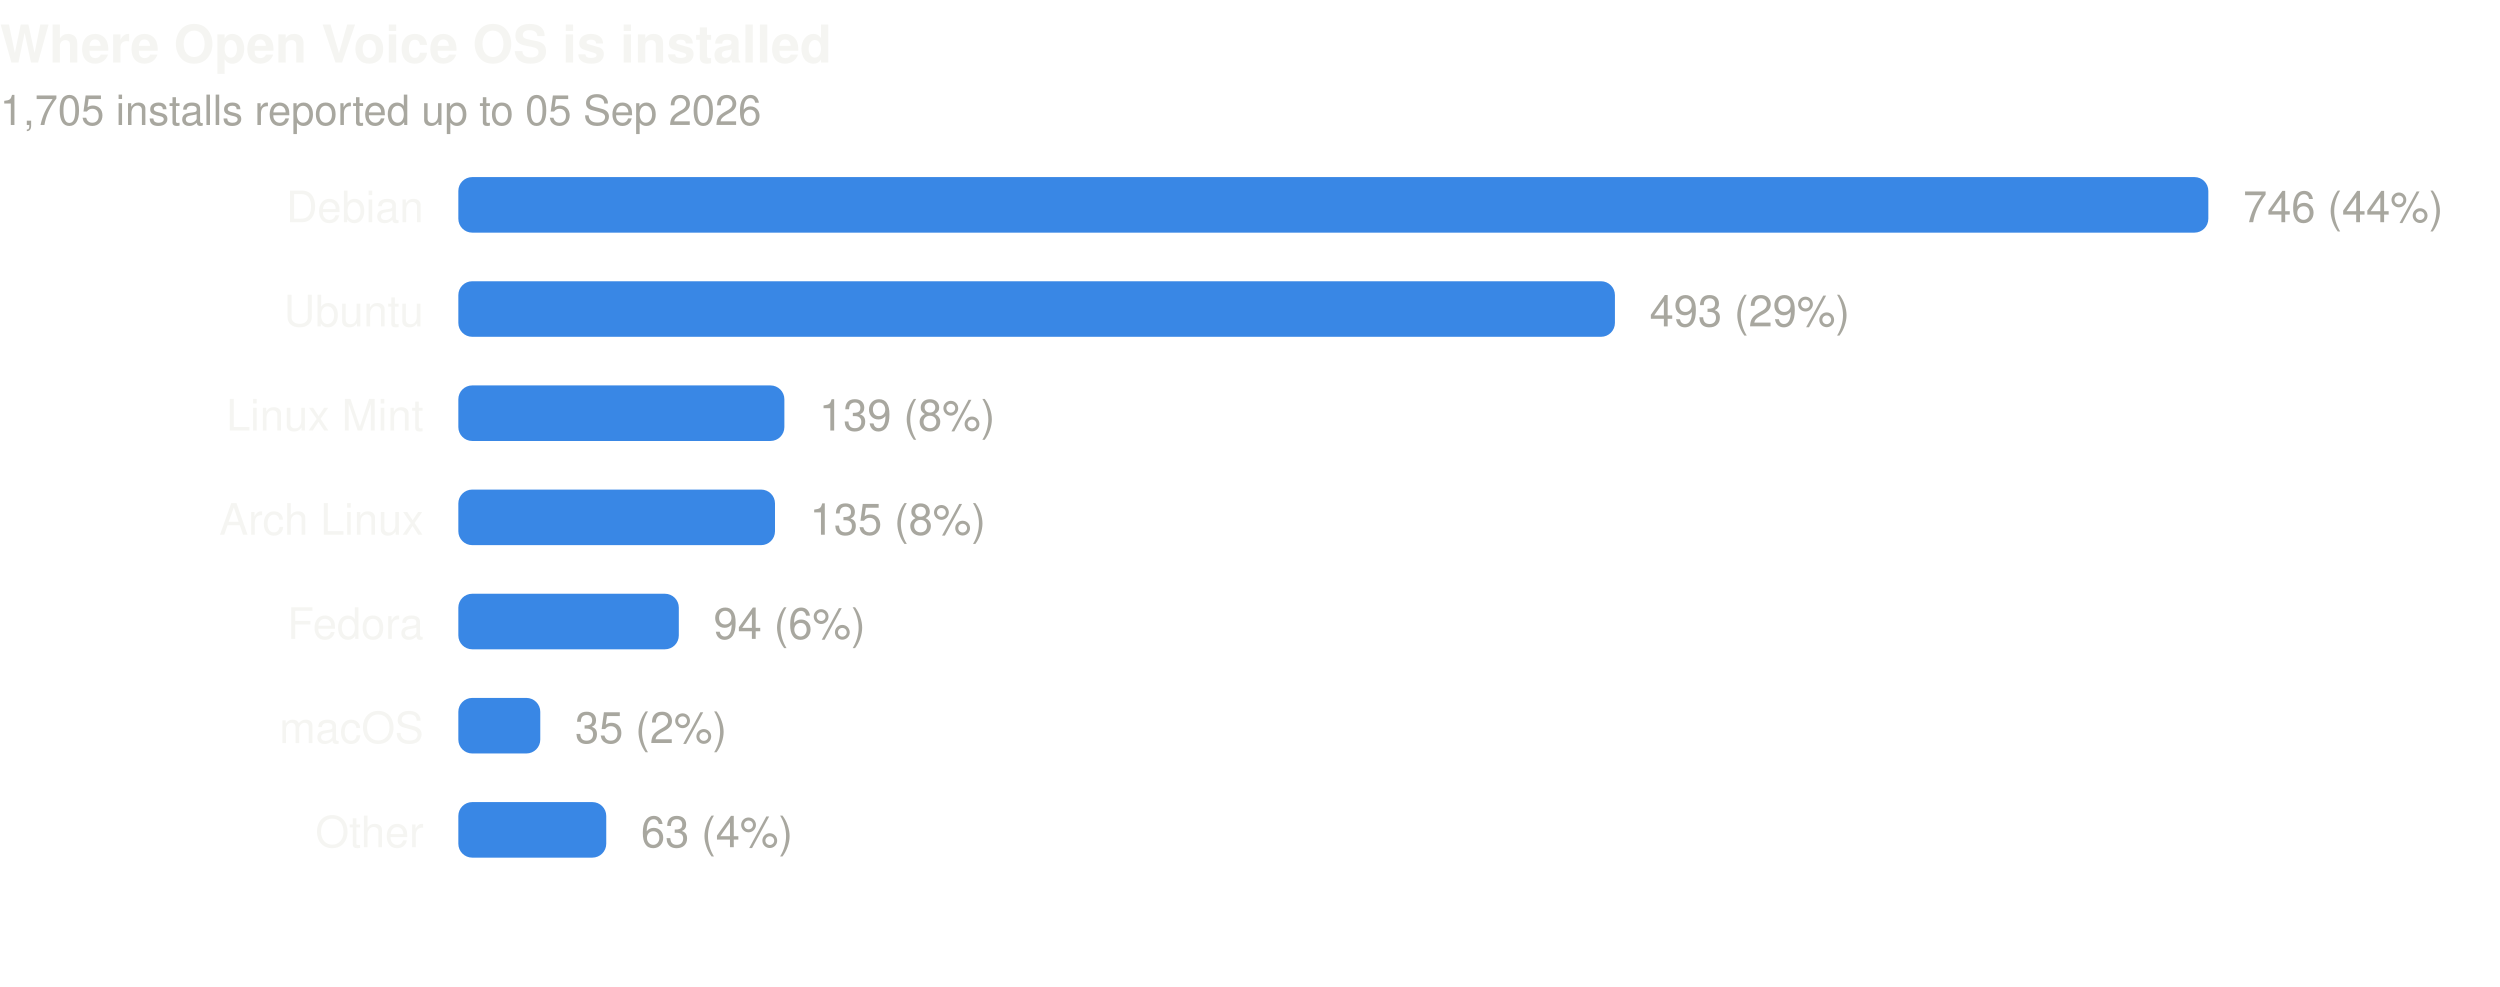
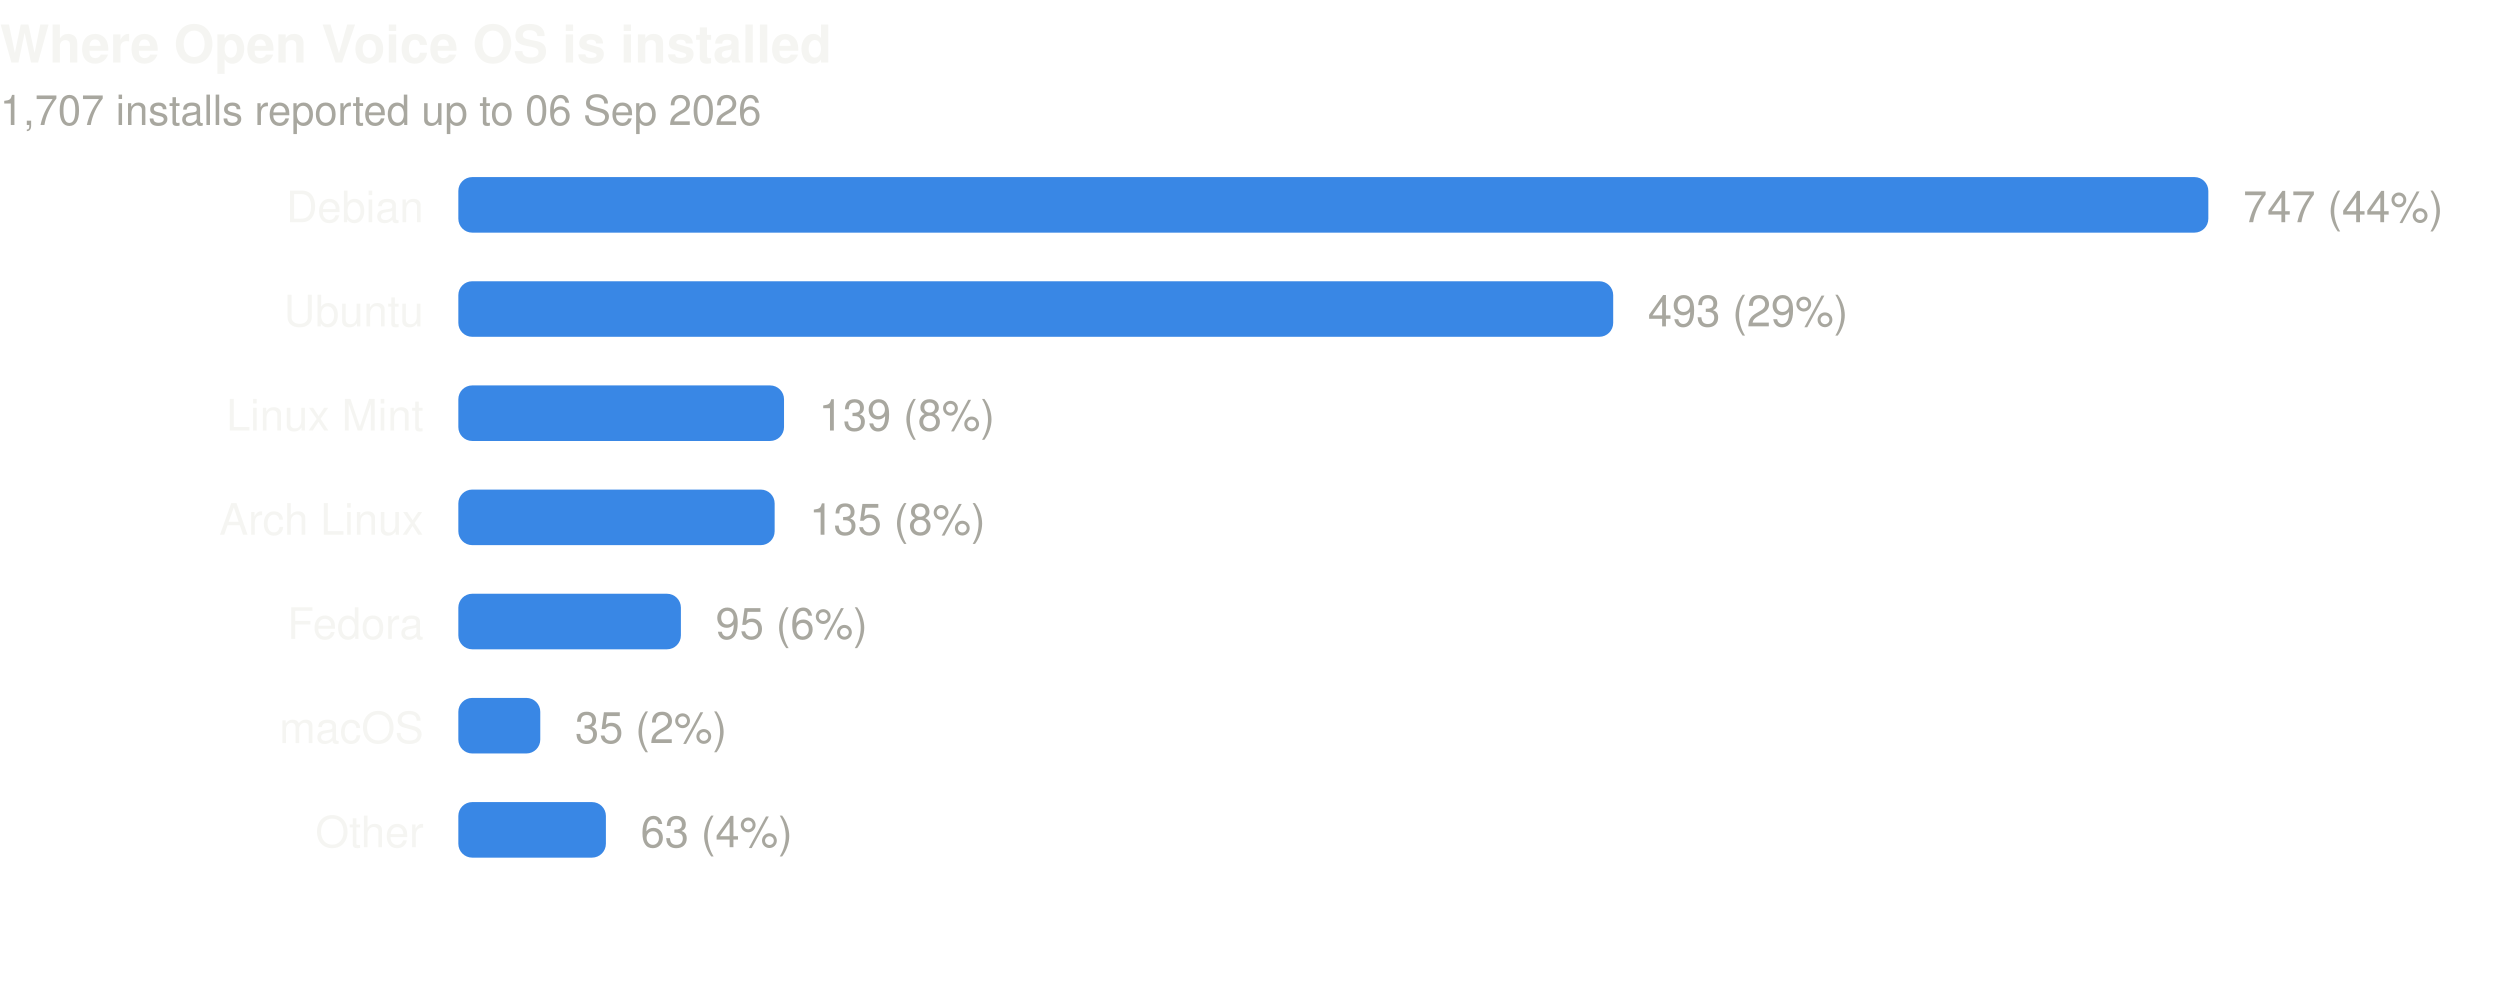
- <svg xmlns="http://www.w3.org/2000/svg" width="720" height="284" viewBox="0 0 720 284" role="img" aria-label="Where Open Voice OS is installed. 1,705 installs reported up to 05 Sep 2026">
+ <svg xmlns="http://www.w3.org/2000/svg" width="720" height="284" viewBox="0 0 720 284" role="img" aria-label="Where Open Voice OS is installed. 1,707 installs reported up to 06 Sep 2026">
  <text x="0" y="18" font-family="ui-sans-serif,-apple-system,BlinkMacSystemFont,'Segoe UI',Helvetica,Arial,sans-serif" font-size="15" font-weight="600" fill="#f5f5f2">Where Open Voice OS is installed</text>
-   <text x="0" y="36" font-family="ui-sans-serif,-apple-system,BlinkMacSystemFont,'Segoe UI',Helvetica,Arial,sans-serif" font-size="12" fill="#a8a79f">1,705 installs reported up to 05 Sep 2026</text>
+   <text x="0" y="36" font-family="ui-sans-serif,-apple-system,BlinkMacSystemFont,'Segoe UI',Helvetica,Arial,sans-serif" font-size="12" fill="#a8a79f">1,707 installs reported up to 06 Sep 2026</text>
  <text x="122" y="64.0" text-anchor="end" font-family="ui-sans-serif,-apple-system,BlinkMacSystemFont,'Segoe UI',Helvetica,Arial,sans-serif" font-size="12.5" fill="#f5f5f2">Debian</text>
  <rect x="132" y="51.0" width="504.0" height="16" rx="4" fill="#3987e5" />
-   <text x="646.0" y="64.0" font-family="ui-sans-serif,-apple-system,BlinkMacSystemFont,'Segoe UI',Helvetica,Arial,sans-serif" font-size="12.5" fill="#a8a79f">746 (44%)</text>
+   <text x="646.0" y="64.0" font-family="ui-sans-serif,-apple-system,BlinkMacSystemFont,'Segoe UI',Helvetica,Arial,sans-serif" font-size="12.5" fill="#a8a79f">747 (44%)</text>
  <text x="122" y="94.0" text-anchor="end" font-family="ui-sans-serif,-apple-system,BlinkMacSystemFont,'Segoe UI',Helvetica,Arial,sans-serif" font-size="12.5" fill="#f5f5f2">Ubuntu</text>
-   <rect x="132" y="81.0" width="333.1" height="16" rx="4" fill="#3987e5" />
-   <text x="475.1" y="94.0" font-family="ui-sans-serif,-apple-system,BlinkMacSystemFont,'Segoe UI',Helvetica,Arial,sans-serif" font-size="12.5" fill="#a8a79f">493 (29%)</text>
+   <rect x="132" y="81.0" width="332.6" height="16" rx="4" fill="#3987e5" />
+   <text x="474.6" y="94.0" font-family="ui-sans-serif,-apple-system,BlinkMacSystemFont,'Segoe UI',Helvetica,Arial,sans-serif" font-size="12.5" fill="#a8a79f">493 (29%)</text>
  <text x="122" y="124.0" text-anchor="end" font-family="ui-sans-serif,-apple-system,BlinkMacSystemFont,'Segoe UI',Helvetica,Arial,sans-serif" font-size="12.5" fill="#f5f5f2">Linux Mint</text>
-   <rect x="132" y="111.0" width="93.9" height="16" rx="4" fill="#3987e5" />
-   <text x="235.9" y="124.0" font-family="ui-sans-serif,-apple-system,BlinkMacSystemFont,'Segoe UI',Helvetica,Arial,sans-serif" font-size="12.5" fill="#a8a79f">139 (8%)</text>
+   <rect x="132" y="111.0" width="93.8" height="16" rx="4" fill="#3987e5" />
+   <text x="235.8" y="124.0" font-family="ui-sans-serif,-apple-system,BlinkMacSystemFont,'Segoe UI',Helvetica,Arial,sans-serif" font-size="12.5" fill="#a8a79f">139 (8%)</text>
  <text x="122" y="154.0" text-anchor="end" font-family="ui-sans-serif,-apple-system,BlinkMacSystemFont,'Segoe UI',Helvetica,Arial,sans-serif" font-size="12.5" fill="#f5f5f2">Arch Linux</text>
-   <rect x="132" y="141.0" width="91.2" height="16" rx="4" fill="#3987e5" />
-   <text x="233.2" y="154.0" font-family="ui-sans-serif,-apple-system,BlinkMacSystemFont,'Segoe UI',Helvetica,Arial,sans-serif" font-size="12.5" fill="#a8a79f">135 (8%)</text>
+   <rect x="132" y="141.0" width="91.1" height="16" rx="4" fill="#3987e5" />
+   <text x="233.1" y="154.0" font-family="ui-sans-serif,-apple-system,BlinkMacSystemFont,'Segoe UI',Helvetica,Arial,sans-serif" font-size="12.5" fill="#a8a79f">135 (8%)</text>
  <text x="122" y="184.0" text-anchor="end" font-family="ui-sans-serif,-apple-system,BlinkMacSystemFont,'Segoe UI',Helvetica,Arial,sans-serif" font-size="12.5" fill="#f5f5f2">Fedora</text>
-   <rect x="132" y="171.0" width="63.5" height="16" rx="4" fill="#3987e5" />
-   <text x="205.5" y="184.0" font-family="ui-sans-serif,-apple-system,BlinkMacSystemFont,'Segoe UI',Helvetica,Arial,sans-serif" font-size="12.5" fill="#a8a79f">94 (6%)</text>
+   <rect x="132" y="171.0" width="64.1" height="16" rx="4" fill="#3987e5" />
+   <text x="206.1" y="184.0" font-family="ui-sans-serif,-apple-system,BlinkMacSystemFont,'Segoe UI',Helvetica,Arial,sans-serif" font-size="12.5" fill="#a8a79f">95 (6%)</text>
  <text x="122" y="214.0" text-anchor="end" font-family="ui-sans-serif,-apple-system,BlinkMacSystemFont,'Segoe UI',Helvetica,Arial,sans-serif" font-size="12.5" fill="#f5f5f2">macOS</text>
  <rect x="132" y="201.0" width="23.6" height="16" rx="4" fill="#3987e5" />
  <text x="165.6" y="214.0" font-family="ui-sans-serif,-apple-system,BlinkMacSystemFont,'Segoe UI',Helvetica,Arial,sans-serif" font-size="12.5" fill="#a8a79f">35 (2%)</text>
  <text x="122" y="244.0" text-anchor="end" font-family="ui-sans-serif,-apple-system,BlinkMacSystemFont,'Segoe UI',Helvetica,Arial,sans-serif" font-size="12.5" fill="#f5f5f2">Other</text>
-   <rect x="132" y="231.0" width="42.6" height="16" rx="4" fill="#3987e5" />
-   <text x="184.6" y="244.0" font-family="ui-sans-serif,-apple-system,BlinkMacSystemFont,'Segoe UI',Helvetica,Arial,sans-serif" font-size="12.5" fill="#a8a79f">63 (4%)</text>
+   <rect x="132" y="231.0" width="42.5" height="16" rx="4" fill="#3987e5" />
+   <text x="184.5" y="244.0" font-family="ui-sans-serif,-apple-system,BlinkMacSystemFont,'Segoe UI',Helvetica,Arial,sans-serif" font-size="12.5" fill="#a8a79f">63 (4%)</text>
</svg>
